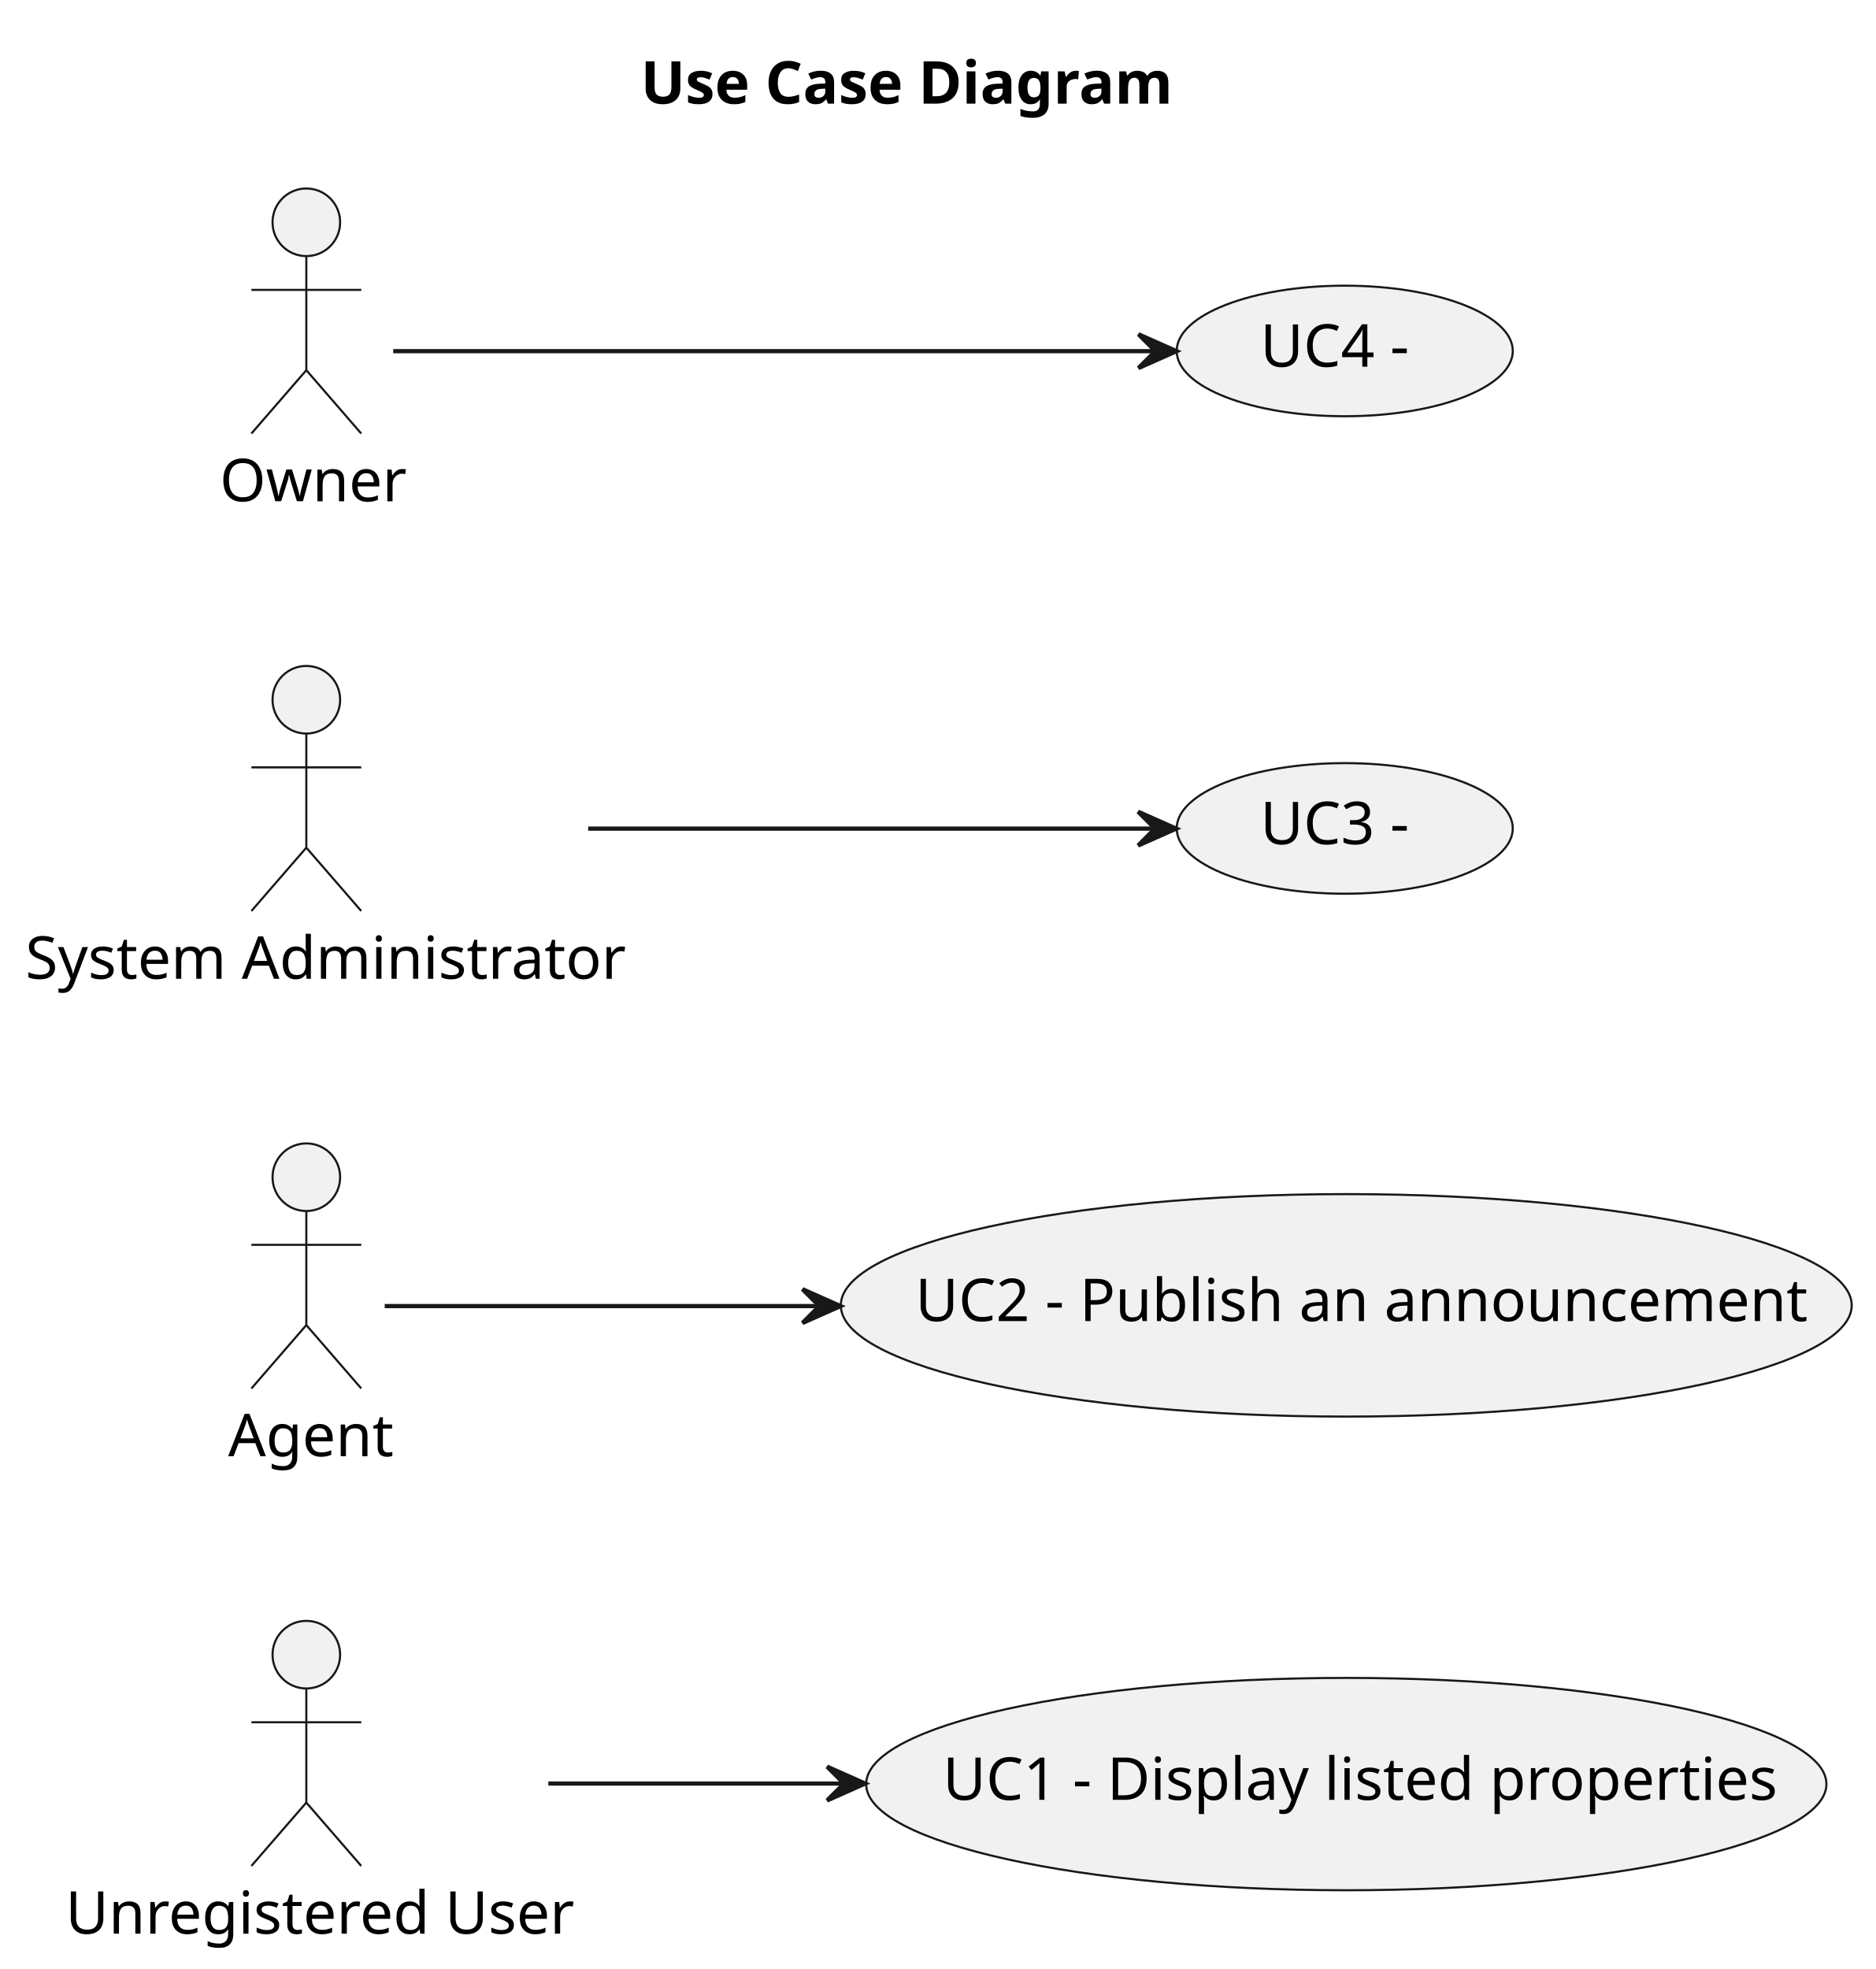
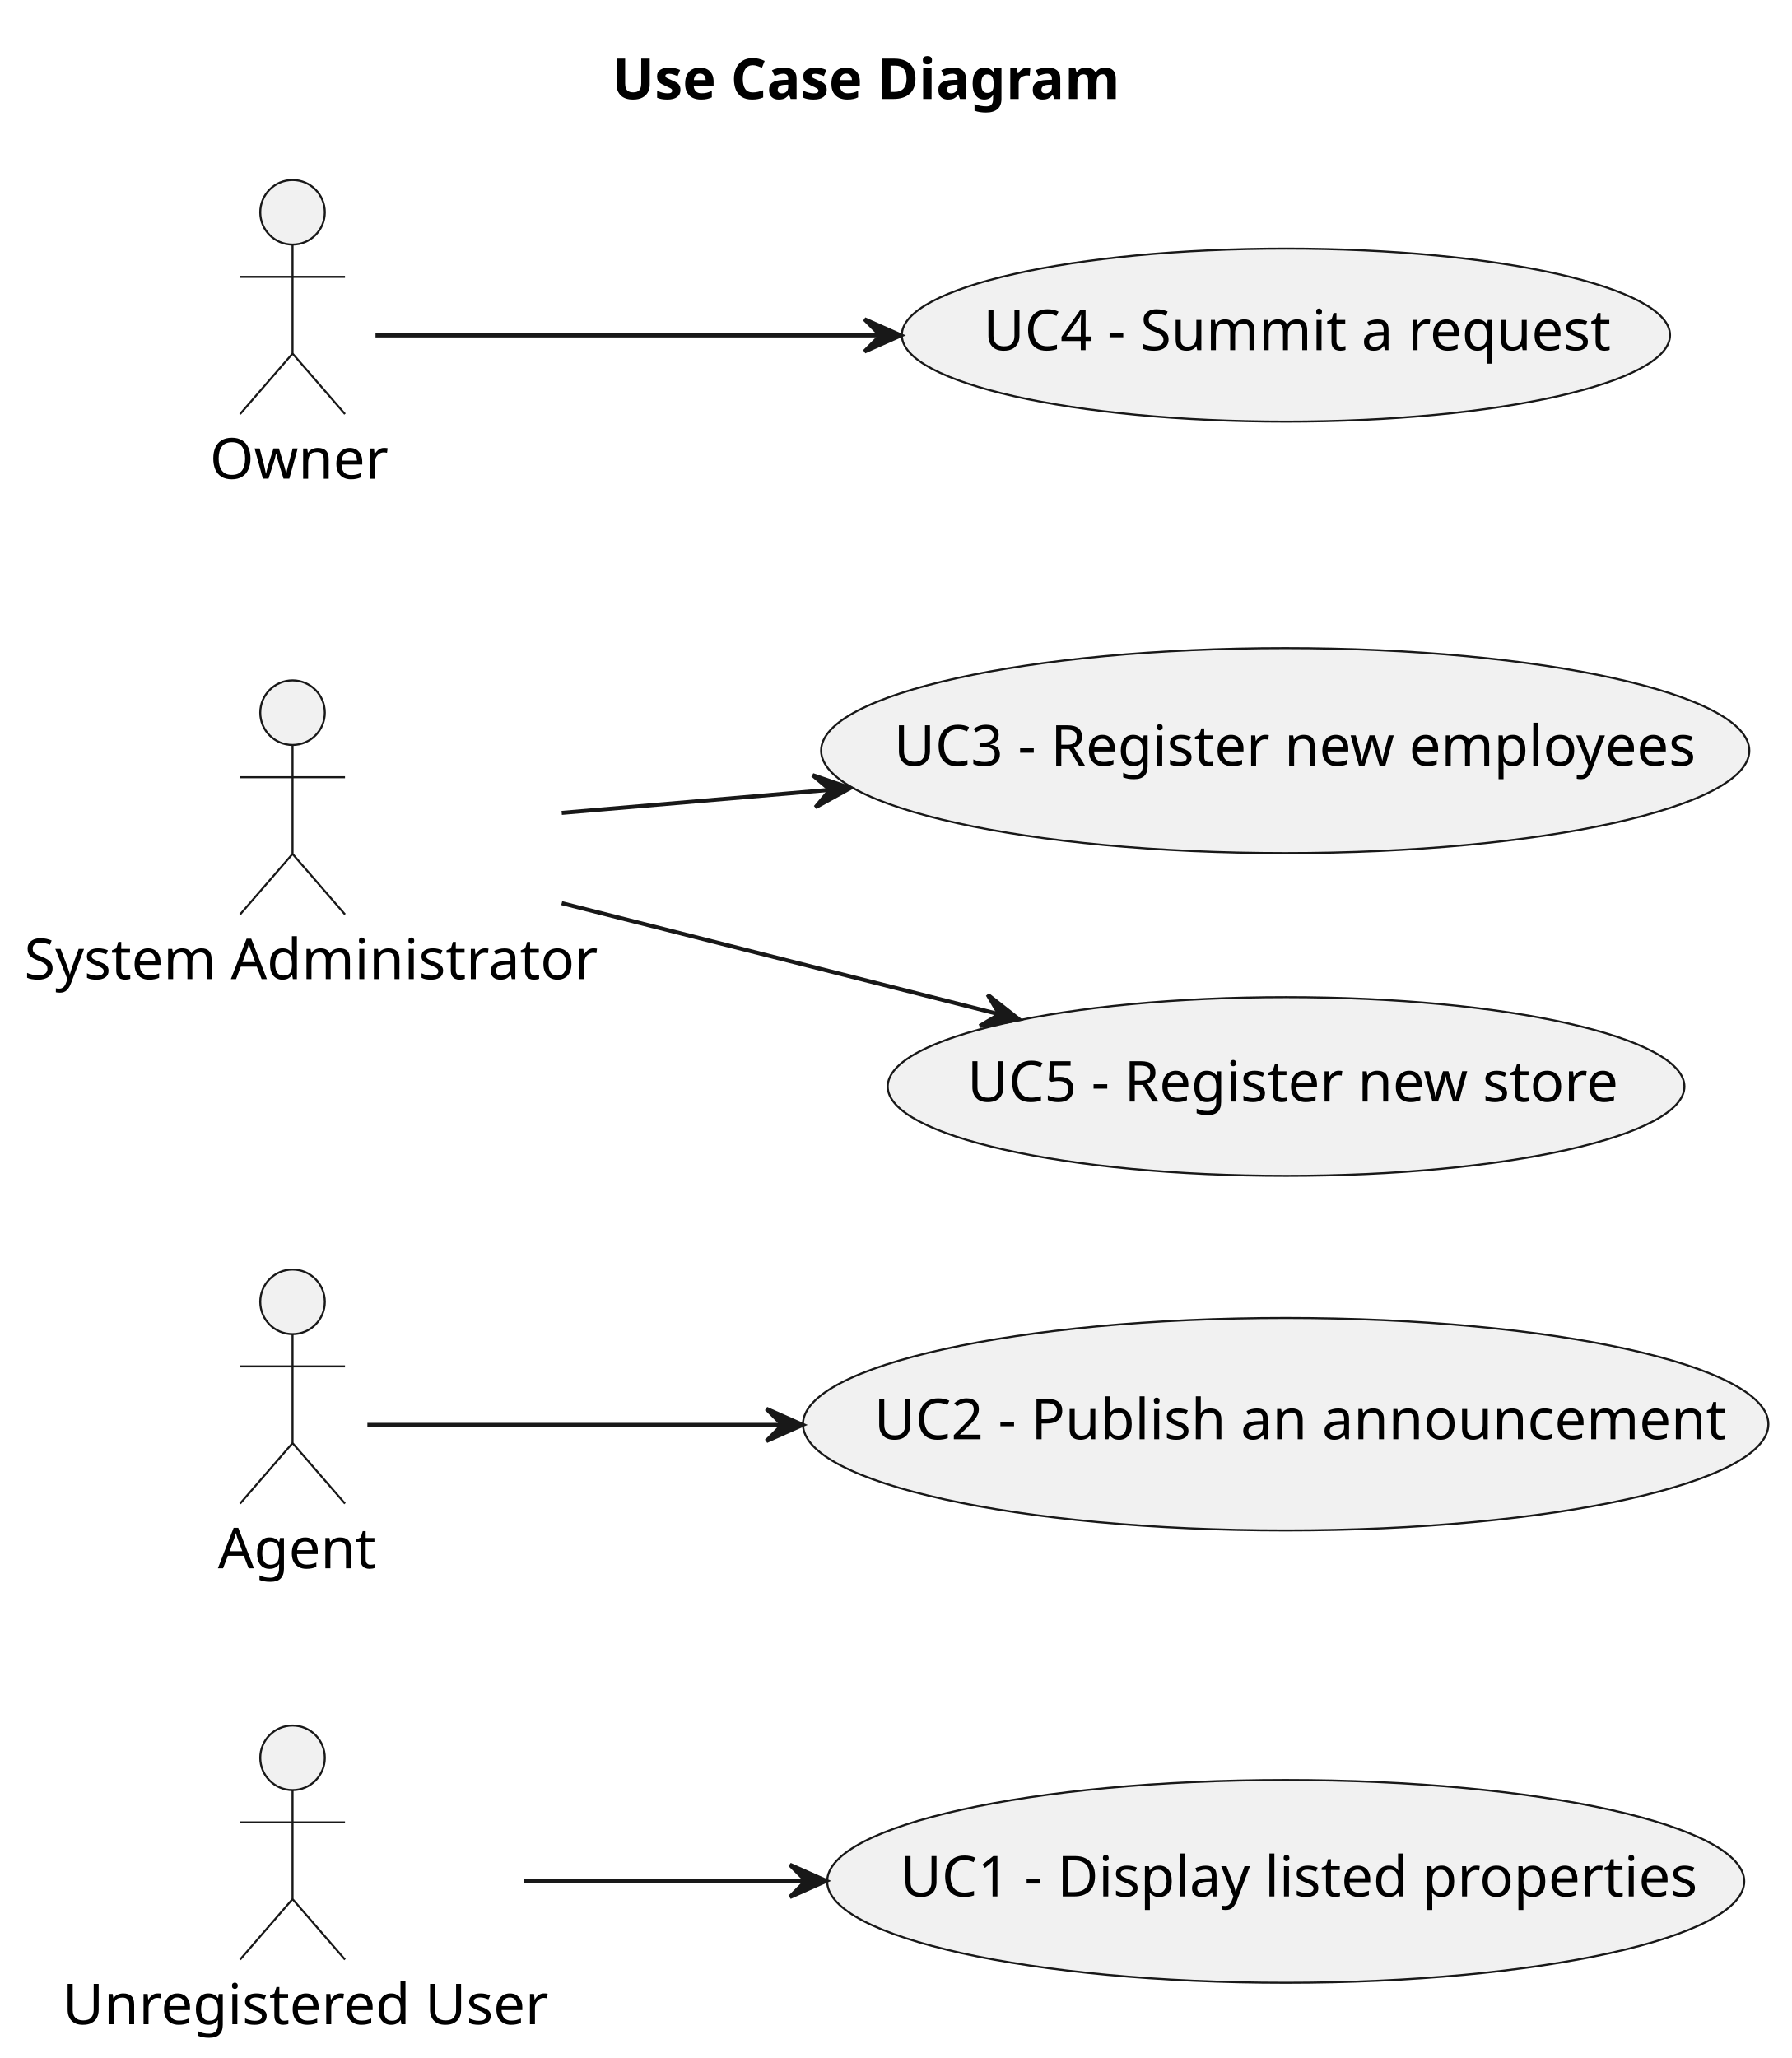
- <svg xmlns="http://www.w3.org/2000/svg" contentStyleType="text/css" height="466px" preserveAspectRatio="none" style="width:444px;height:466px;background:#FFFFFF;" version="1.1" viewBox="0 0 444 466" width="444px" zoomAndPan="magnify">
+ <svg xmlns="http://www.w3.org/2000/svg" contentStyleType="text/css" height="510px" preserveAspectRatio="none" style="width:444px;height:510px;background:#FFFFFF;" version="1.1" viewBox="0 0 444 510" width="444px" zoomAndPan="magnify">
  <defs />
  <g>
    <text fill="#000000" font-family="sans-serif" font-size="14" font-weight="bold" lengthAdjust="spacing" textLength="127" x="151.628" y="24.533">Use Case Diagram</text>
    <g id="elem_UC1">
-       <ellipse cx="318.636" cy="422.237" fill="#F1F1F1" rx="113.636" ry="25.127" style="stroke:#181818;stroke-width:0.5;" />
-       <text fill="#000000" font-family="sans-serif" font-size="14" lengthAdjust="spacing" textLength="191" x="223.136" y="425.965">UC1 - Display listed properties</text>
+       <ellipse cx="318.636" cy="466.237" fill="#F1F1F1" rx="113.636" ry="25.127" style="stroke:#181818;stroke-width:0.5;" />
+       <text fill="#000000" font-family="sans-serif" font-size="14" lengthAdjust="spacing" textLength="191" x="223.136" y="469.965">UC1 - Display listed properties</text>
    </g>
    <g id="elem_Unregistered User">
-       <ellipse cx="72.5" cy="391.609" fill="#F1F1F1" rx="8" ry="8" style="stroke:#181818;stroke-width:0.5;" />
-       <path d="M72.5,399.609 L72.5,426.609 M59.5,407.609 L85.5,407.609 M72.5,426.609 L59.5,441.609 M72.5,426.609 L85.5,441.609 " fill="none" style="stroke:#181818;stroke-width:0.5;" />
-       <text fill="#000000" font-family="sans-serif" font-size="14" lengthAdjust="spacing" textLength="114" x="15.5" y="457.643">Unregistered User</text>
+       <ellipse cx="72.5" cy="435.609" fill="#F1F1F1" rx="8" ry="8" style="stroke:#181818;stroke-width:0.5;" />
+       <path d="M72.5,443.609 L72.5,470.609 M59.5,451.609 L85.5,451.609 M72.5,470.609 L59.5,485.609 M72.5,470.609 L85.5,485.609 " fill="none" style="stroke:#181818;stroke-width:0.5;" />
+       <text fill="#000000" font-family="sans-serif" font-size="14" lengthAdjust="spacing" textLength="114" x="15.5" y="501.643">Unregistered User</text>
    </g>
    <g id="elem_UC2">
-       <ellipse cx="318.628" cy="308.935" fill="#F1F1F1" rx="119.628" ry="26.326" style="stroke:#181818;stroke-width:0.5;" />
-       <text fill="#000000" font-family="sans-serif" font-size="14" lengthAdjust="spacing" textLength="204" x="216.628" y="312.663">UC2 - Publish an announcement</text>
+       <ellipse cx="318.628" cy="352.935" fill="#F1F1F1" rx="119.628" ry="26.326" style="stroke:#181818;stroke-width:0.5;" />
+       <text fill="#000000" font-family="sans-serif" font-size="14" lengthAdjust="spacing" textLength="204" x="216.628" y="356.663">UC2 - Publish an announcement</text>
    </g>
    <g id="elem_Agent">
-       <ellipse cx="72.5" cy="278.609" fill="#F1F1F1" rx="8" ry="8" style="stroke:#181818;stroke-width:0.5;" />
-       <path d="M72.5,286.609 L72.5,313.609 M59.5,294.609 L85.5,294.609 M72.5,313.609 L59.5,328.609 M72.5,313.609 L85.5,328.609 " fill="none" style="stroke:#181818;stroke-width:0.5;" />
-       <text fill="#000000" font-family="sans-serif" font-size="14" lengthAdjust="spacing" textLength="37" x="54" y="344.643">Agent</text>
+       <ellipse cx="72.5" cy="322.609" fill="#F1F1F1" rx="8" ry="8" style="stroke:#181818;stroke-width:0.5;" />
+       <path d="M72.5,330.609 L72.5,357.609 M59.5,338.609 L85.5,338.609 M72.5,357.609 L59.5,372.609 M72.5,357.609 L85.5,372.609 " fill="none" style="stroke:#181818;stroke-width:0.5;" />
+       <text fill="#000000" font-family="sans-serif" font-size="14" lengthAdjust="spacing" textLength="37" x="54" y="388.643">Agent</text>
    </g>
    <g id="elem_UC3">
-       <ellipse cx="318.27" cy="196.061" fill="#F1F1F1" rx="39.77" ry="15.452" style="stroke:#181818;stroke-width:0.5;" />
-       <text fill="#000000" font-family="sans-serif" font-size="14" lengthAdjust="spacing" textLength="36" x="298.27" y="199.79">UC3 -</text>
+       <ellipse cx="318.514" cy="186.012" fill="#F1F1F1" rx="115.014" ry="25.403" style="stroke:#181818;stroke-width:0.5;" />
+       <text fill="#000000" font-family="sans-serif" font-size="14" lengthAdjust="spacing" textLength="194" x="221.514" y="189.741">UC3 - Register new employees</text>
    </g>
    <g id="elem_System Administrator">
-       <ellipse cx="72.5" cy="165.609" fill="#F1F1F1" rx="8" ry="8" style="stroke:#181818;stroke-width:0.5;" />
-       <path d="M72.5,173.609 L72.5,200.609 M59.5,181.609 L85.5,181.609 M72.5,200.609 L59.5,215.609 M72.5,200.609 L85.5,215.609 " fill="none" style="stroke:#181818;stroke-width:0.5;" />
-       <text fill="#000000" font-family="sans-serif" font-size="14" lengthAdjust="spacing" textLength="133" x="6" y="231.643">System Administrator</text>
+       <ellipse cx="72.5" cy="176.609" fill="#F1F1F1" rx="8" ry="8" style="stroke:#181818;stroke-width:0.5;" />
+       <path d="M72.5,184.609 L72.5,211.609 M59.5,192.609 L85.5,192.609 M72.5,211.609 L59.5,226.609 M72.5,211.609 L85.5,226.609 " fill="none" style="stroke:#181818;stroke-width:0.5;" />
+       <text fill="#000000" font-family="sans-serif" font-size="14" lengthAdjust="spacing" textLength="133" x="6" y="242.643">System Administrator</text>
+     </g>
+     <g id="elem_UC5">
+       <ellipse cx="318.724" cy="269.254" fill="#F1F1F1" rx="98.724" ry="22.145" style="stroke:#181818;stroke-width:0.5;" />
+       <text fill="#000000" font-family="sans-serif" font-size="14" lengthAdjust="spacing" textLength="158" x="239.724" y="272.983">UC5 - Register new store</text>
    </g>
    <g id="elem_UC4">
-       <ellipse cx="318.27" cy="83.061" fill="#F1F1F1" rx="39.77" ry="15.452" style="stroke:#181818;stroke-width:0.5;" />
-       <text fill="#000000" font-family="sans-serif" font-size="14" lengthAdjust="spacing" textLength="36" x="298.27" y="86.79">UC4 -</text>
+       <ellipse cx="318.69" cy="83.047" fill="#F1F1F1" rx="95.19" ry="21.438" style="stroke:#181818;stroke-width:0.5;" />
+       <text fill="#000000" font-family="sans-serif" font-size="14" lengthAdjust="spacing" textLength="150" x="243.69" y="86.776">UC4 - Summit a request</text>
    </g>
    <g id="elem_Owner">
      <ellipse cx="72.5" cy="52.609" fill="#F1F1F1" rx="8" ry="8" style="stroke:#181818;stroke-width:0.5;" />
      <path d="M72.5,60.609 L72.5,87.609 M59.5,68.609 L85.5,68.609 M72.5,87.609 L59.5,102.609 M72.5,87.609 L85.5,102.609 " fill="none" style="stroke:#181818;stroke-width:0.5;" />
      <text fill="#000000" font-family="sans-serif" font-size="14" lengthAdjust="spacing" textLength="41" x="52" y="118.643">Owner</text>
    </g>
    <g id="link_Unregistered User_UC1">
-       <path d="M129.78,422.109 C150.68,422.109 175.23,422.109 199.57,422.109 " fill="none" id="Unregistered User-to-UC1" style="stroke:#181818;stroke-width:1.0;" />
-       <polygon fill="#181818" points="204.76,422.109,195.76,418.109,199.76,422.109,195.76,426.109,204.76,422.109" style="stroke:#181818;stroke-width:1.0;" />
+       <path d="M129.78,466.109 C150.68,466.109 175.23,466.109 199.57,466.109 " fill="none" id="Unregistered User-to-UC1" style="stroke:#181818;stroke-width:1.0;" />
+       <polygon fill="#181818" points="204.76,466.109,195.76,462.109,199.76,466.109,195.76,470.109,204.76,466.109" style="stroke:#181818;stroke-width:1.0;" />
    </g>
    <g id="link_Agent_UC2">
-       <path d="M91.05,309.109 C113.17,309.109 153.19,309.109 193.5,309.109 " fill="none" id="Agent-to-UC2" style="stroke:#181818;stroke-width:1.0;" />
-       <polygon fill="#181818" points="198.93,309.109,189.93,305.109,193.93,309.109,189.93,313.109,198.93,309.109" style="stroke:#181818;stroke-width:1.0;" />
+       <path d="M91.05,353.109 C113.17,353.109 153.19,353.109 193.5,353.109 " fill="none" id="Agent-to-UC2" style="stroke:#181818;stroke-width:1.0;" />
+       <polygon fill="#181818" points="198.93,353.109,189.93,349.109,193.93,353.109,189.93,357.109,198.93,353.109" style="stroke:#181818;stroke-width:1.0;" />
    </g>
    <g id="link_System Administrator_UC3">
-       <path d="M139.21,196.109 C181.59,196.109 235.57,196.109 272.98,196.109 " fill="none" id="System Administrator-to-UC3" style="stroke:#181818;stroke-width:1.0;" />
-       <polygon fill="#181818" points="278.37,196.109,269.37,192.109,273.37,196.109,269.37,200.109,278.37,196.109" style="stroke:#181818;stroke-width:1.0;" />
+       <path d="M139.21,201.449 C159.68,199.689 182.86,197.699 205.57,195.739 " fill="none" id="System Administrator-to-UC3" style="stroke:#181818;stroke-width:1.0;" />
+       <polygon fill="#181818" points="210.71,195.299,201.4,192.087,205.728,195.729,202.087,200.058,210.71,195.299" style="stroke:#181818;stroke-width:1.0;" />
+     </g>
+     <g id="link_System Administrator_UC5">
+       <path d="M139.21,223.809 C172.71,232.319 213.46,242.669 247.54,251.329 " fill="none" id="System Administrator-to-UC5" style="stroke:#181818;stroke-width:1.0;" />
+       <polygon fill="#181818" points="252.52,252.599,244.78,246.509,247.673,251.37,242.813,254.263,252.52,252.599" style="stroke:#181818;stroke-width:1.0;" />
    </g>
    <g id="link_Owner_UC4">
-       <path d="M93.06,83.109 C131.95,83.109 219.85,83.109 273.38,83.109 " fill="none" id="Owner-to-UC4" style="stroke:#181818;stroke-width:1.0;" />
-       <polygon fill="#181818" points="278.45,83.109,269.45,79.109,273.45,83.109,269.45,87.109,278.45,83.109" style="stroke:#181818;stroke-width:1.0;" />
+       <path d="M93.06,83.109 C120.28,83.109 171.52,83.109 218.17,83.109 " fill="none" id="Owner-to-UC4" style="stroke:#181818;stroke-width:1.0;" />
+       <polygon fill="#181818" points="223.25,83.109,214.25,79.109,218.25,83.109,214.25,87.109,223.25,83.109" style="stroke:#181818;stroke-width:1.0;" />
    </g>
  </g>
</svg>
